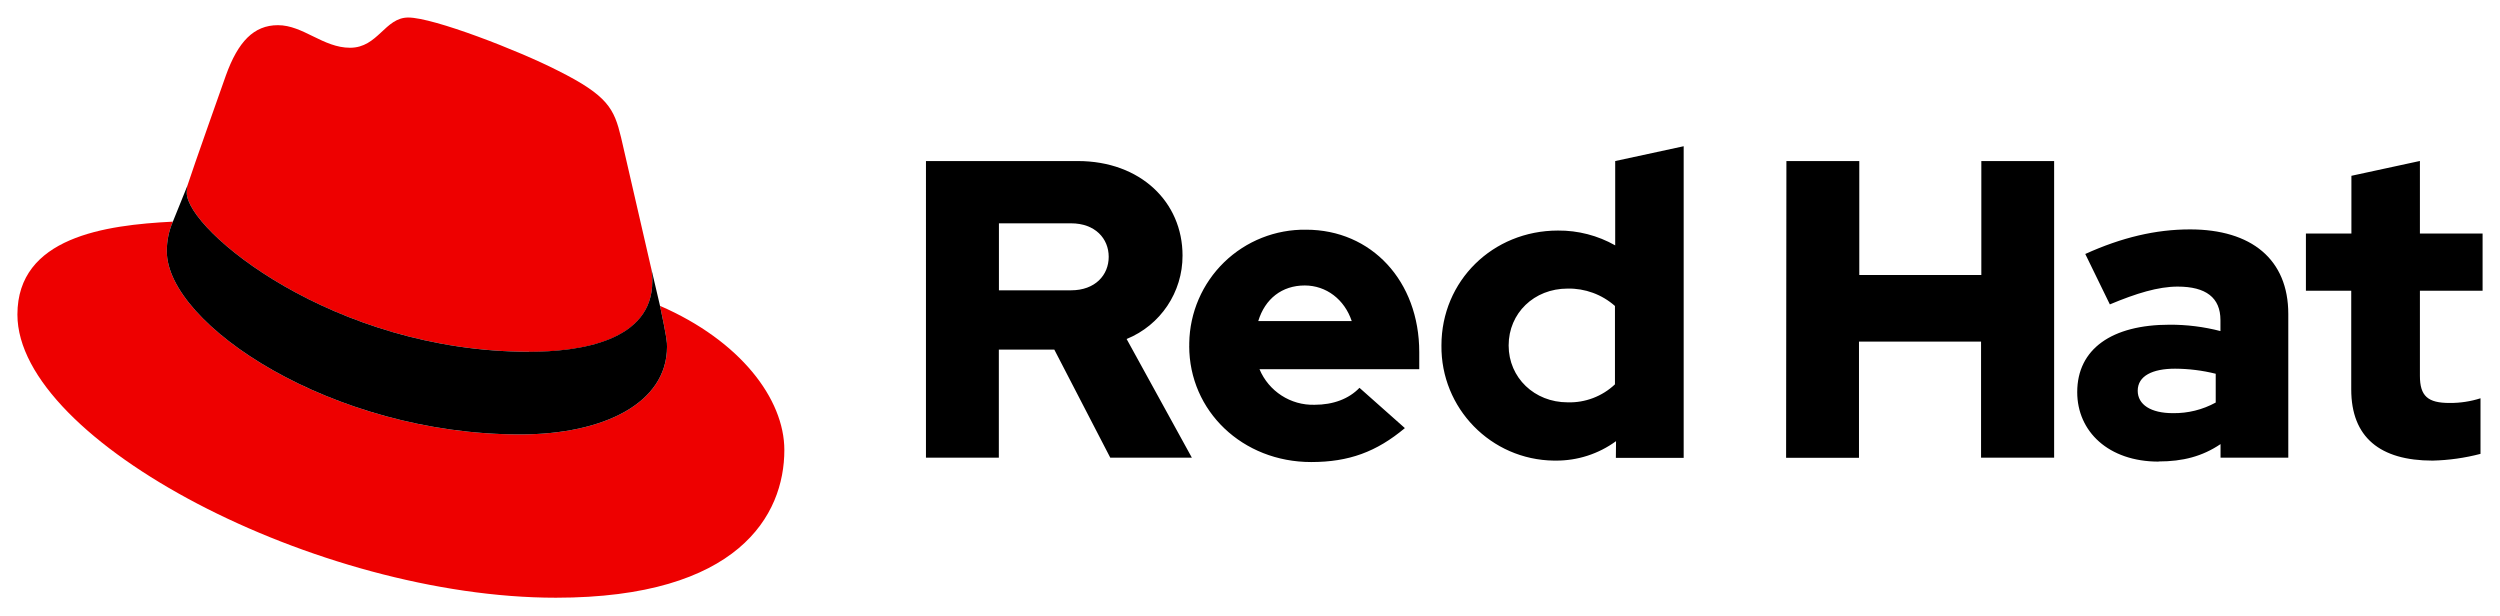
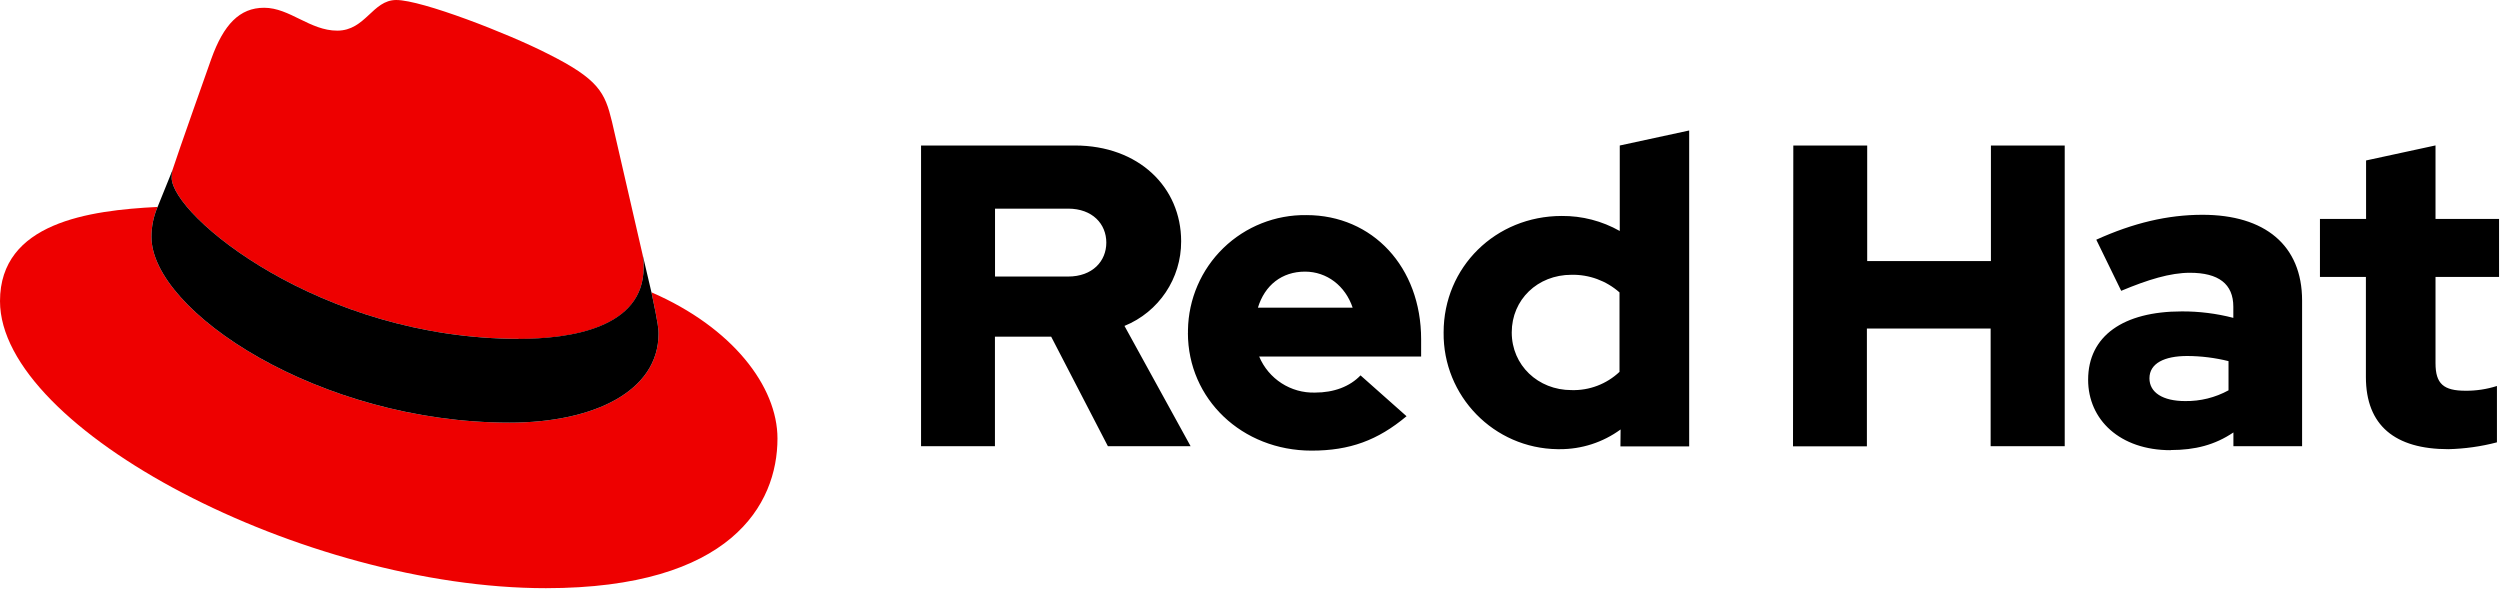
- <svg xmlns="http://www.w3.org/2000/svg" height="252" viewBox="-3.084 -3.084 443.004 108.981" width="1024">
-   <path d="m90.654 59.254c8.931 0 21.851-1.841 21.851-12.466.029-.82-.045-1.64-.22-2.441l-5.317-23.1c-1.231-5.089-2.31-7.394-11.231-11.856-6.929-3.54-22.011-9.39-26.474-9.39-4.155 0-5.361 5.357-10.318 5.357-4.771 0-8.311-4-12.774-4-4.282 0-7.075 2.92-9.234 8.926 0 0-6 16.934-6.772 19.39-.126.454-.18.917-.16 1.386 0 6.582 25.918 28.169 60.649 28.169m23.223-8.125c1.235 5.845 1.235 6.46 1.235 7.231 0 9.995-11.235 15.543-26.01 15.543-33.384.02-62.627-19.541-62.627-32.471 0-1.801.361-3.584 1.075-5.234-12.008.6-27.549 2.744-27.549 16.465 0 22.475 53.251 50.175 95.42 50.175 32.329 0 40.483-14.619 40.483-26.166 0-9.082-7.851-19.39-22.011-25.543" fill="#e00" />
-   <path d="m113.876 51.104c1.235 5.845 1.235 6.46 1.235 7.231 0 9.995-11.235 15.543-26.01 15.543-33.384.02-62.627-19.541-62.627-32.471 0-1.801.361-3.584 1.075-5.234l2.616-6.47c-.121.445-.175.899-.16 1.357 0 6.582 25.918 28.169 60.649 28.169 8.931 0 21.851-1.845 21.851-12.47.029-.816-.045-1.636-.22-2.441z" />
-   <path d="m413.559 65.904c0 8.486 5.107 12.613 14.419 12.613 2.866-.069 5.714-.469 8.488-1.196v-9.849c-1.772.566-3.624.845-5.484.83-3.834 0-5.254-1.201-5.254-4.805v-15.088h11.107v-10.136h-11.107v-12.852l-12.139 2.627v10.225h-8.061v10.136h8.031zm-37.836.225c0-2.627 2.631-3.901 6.611-3.901 2.431.01 4.849.312 7.211.897v5.103c-2.329 1.275-4.941 1.92-7.593 1.88-3.896 0-6.23-1.499-6.23-3.979m3.71 12.539c4.282 0 7.74-.899 10.967-3.076v2.408h12.006v-25.464c0-9.678-6.522-14.99-17.411-14.99-6.084 0-12.095 1.425-18.565 4.355l4.356 8.935c4.657-1.952 8.569-3.154 12.016-3.154 5 0 7.582 1.949 7.582 5.933v1.949c-2.939-.762-5.971-1.143-9.009-1.129-10.22 0-16.371 4.287-16.371 11.949 0 6.982 5.551 12.31 14.414 12.31m-66.001-.675h12.915v-20.595h21.631v20.576h12.949v-52.564h-12.9v20.195h-21.626v-20.195h-12.915l-.054 52.583zm-49.165-19.921c0-5.707 4.506-10.064 10.44-10.064 3.085-.064 6.084 1.035 8.398 3.081v13.886c-2.265 2.139-5.287 3.286-8.398 3.189-5.855 0-10.44-4.355-10.44-10.064m18.999 19.902h12.016v-55.219l-12.134 2.626v14.941c-3.09-1.748-6.586-2.656-10.141-2.626-11.557 0-20.649 8.93-20.649 20.346-.133 11.143 8.784 20.284 19.921 20.42h.356c3.834.02 7.569-1.186 10.66-3.447zm-55.136-30.546c3.822 0 7.05 2.48 8.33 6.304h-16.562c1.196-3.945 4.204-6.304 8.232-6.304m-20.469 10.713c0 11.562 9.457 20.576 21.616 20.576 6.684 0 11.568-1.806 16.601-6.015l-8.043-7.139c-1.875 1.958-4.652 3.007-7.954 3.007-4.242.122-8.125-2.388-9.765-6.304h28.31v-3.022c0-12.617-8.481-21.699-20.049-21.699-5.41-.079-10.63 1.991-14.516 5.756-3.882 3.77-6.109 8.926-6.191 14.336v.502m-20.953-21.724c4.282 0 6.68 2.7 6.68 5.938 0 3.232-2.397 5.933-6.68 5.933h-12.774v-11.87zm-25.704 41.529h12.915v-19.15h9.83l9.916 19.15h14.459l-11.562-21.03c6.01-2.446 9.931-8.301 9.908-14.79 0-9.464-7.433-16.744-18.565-16.744h-26.9z" />
+ <svg xmlns="http://www.w3.org/2000/svg" height="103" viewBox="0 0 437 103" width="437">
+   <path d="m90.654 59.254c8.931 0 21.851-1.842 21.851-12.467.029-.82-.045-1.64-.22-2.441l-5.318-23.1c-1.231-5.088-2.309-7.393-11.231-11.856-6.928-3.54-22.011-9.39-26.474-9.39-4.155 0-5.361 5.357-10.317 5.357-4.771 0-8.311-4-12.774-4-4.282 0-7.075 2.92-9.233 8.927 0 0-6 16.933-6.773 19.39-.126.454-.18.917-.16 1.386 0 6.583 25.918 28.169 60.649 28.169m23.222-8.125c1.235 5.845 1.235 6.46 1.235 7.231 0 9.995-11.235 15.542-26.01 15.542-33.384.02-62.627-19.541-62.627-32.471 0-1.801.361-3.584 1.075-5.233-12.008.599-27.549 2.743-27.549 16.465 0 22.475 53.251 50.175 95.42 50.175 32.329 0 40.482-14.619 40.482-26.167 0-9.082-7.851-19.39-22.011-25.542" fill="#e00" />
+   <path d="m113.876 51.104c1.235 5.845 1.235 6.46 1.235 7.231 0 9.995-11.235 15.542-26.01 15.542-33.384.02-62.627-19.541-62.627-32.471 0-1.801.361-3.584 1.075-5.233l2.616-6.471c-.121.445-.175.899-.16 1.358 0 6.583 25.917 28.169 60.649 28.169 8.931 0 21.851-1.845 21.851-12.47.029-.816-.045-1.637-.22-2.441z" />
+   <path d="m413.559 65.904c0 8.486 5.107 12.612 14.419 12.612 2.866-.069 5.713-.468 8.487-1.196v-9.849c-1.772.566-3.624.845-5.484.83-3.833 0-5.253-1.201-5.253-4.805v-15.087h11.107v-10.136h-11.107v-12.853l-12.139 2.628v10.225h-8.062v10.136h8.032zm-37.836.225c0-2.628 2.631-3.901 6.611-3.901 2.431.01 4.848.312 7.211.897v5.103c-2.329 1.275-4.941 1.919-7.592 1.879-3.897 0-6.23-1.498-6.23-3.978m3.709 12.539c4.283 0 7.741-.899 10.968-3.077v2.408h12.006v-25.464c0-9.677-6.522-14.99-17.411-14.99-6.084 0-12.095 1.425-18.565 4.355l4.356 8.935c4.658-1.952 8.569-3.154 12.017-3.154 5 0 7.582 1.949 7.582 5.933v1.949c-2.939-.763-5.971-1.143-9.009-1.129-10.22 0-16.371 4.287-16.371 11.948 0 6.983 5.551 12.311 14.414 12.311m-66.001-.675h12.915v-20.595h21.631v20.576h12.949v-52.564h-12.9v20.195h-21.627v-20.195h-12.915l-.054 52.583zm-49.165-19.922c0-5.707 4.506-10.063 10.44-10.063 3.084-.064 6.083 1.035 8.397 3.081v13.886c-2.265 2.139-5.287 3.286-8.397 3.189-5.856 0-10.44-4.355-10.44-10.064m18.998 19.903h12.017v-55.219l-12.134 2.626v14.941c-3.09-1.747-6.586-2.656-10.142-2.626-11.557 0-20.648 8.93-20.648 20.346-.133 11.143 8.784 20.284 19.921 20.42h.356c3.834.02 7.569-1.186 10.66-3.447zm-55.136-30.547c3.823 0 7.05 2.48 8.33 6.304h-16.562c1.196-3.945 4.203-6.304 8.232-6.304m-20.469 10.713c0 11.562 9.458 20.576 21.617 20.576 6.683 0 11.567-1.806 16.601-6.015l-8.043-7.139c-1.875 1.958-4.652 3.008-7.953 3.008-4.243.122-8.125-2.388-9.765-6.304h28.31v-3.022c0-12.618-8.482-21.699-20.049-21.699-5.41-.079-10.63 1.991-14.516 5.756-3.883 3.77-6.109 8.926-6.192 14.336v.503m-20.952-21.724c4.282 0 6.68 2.7 6.68 5.938 0 3.232-2.398 5.932-6.68 5.932h-12.774v-11.87zm-25.704 41.529h12.915v-19.15h9.83l9.916 19.15h14.459l-11.562-21.03c6.01-2.446 9.931-8.301 9.907-14.79 0-9.464-7.432-16.744-18.565-16.744h-26.9z" />
</svg>
